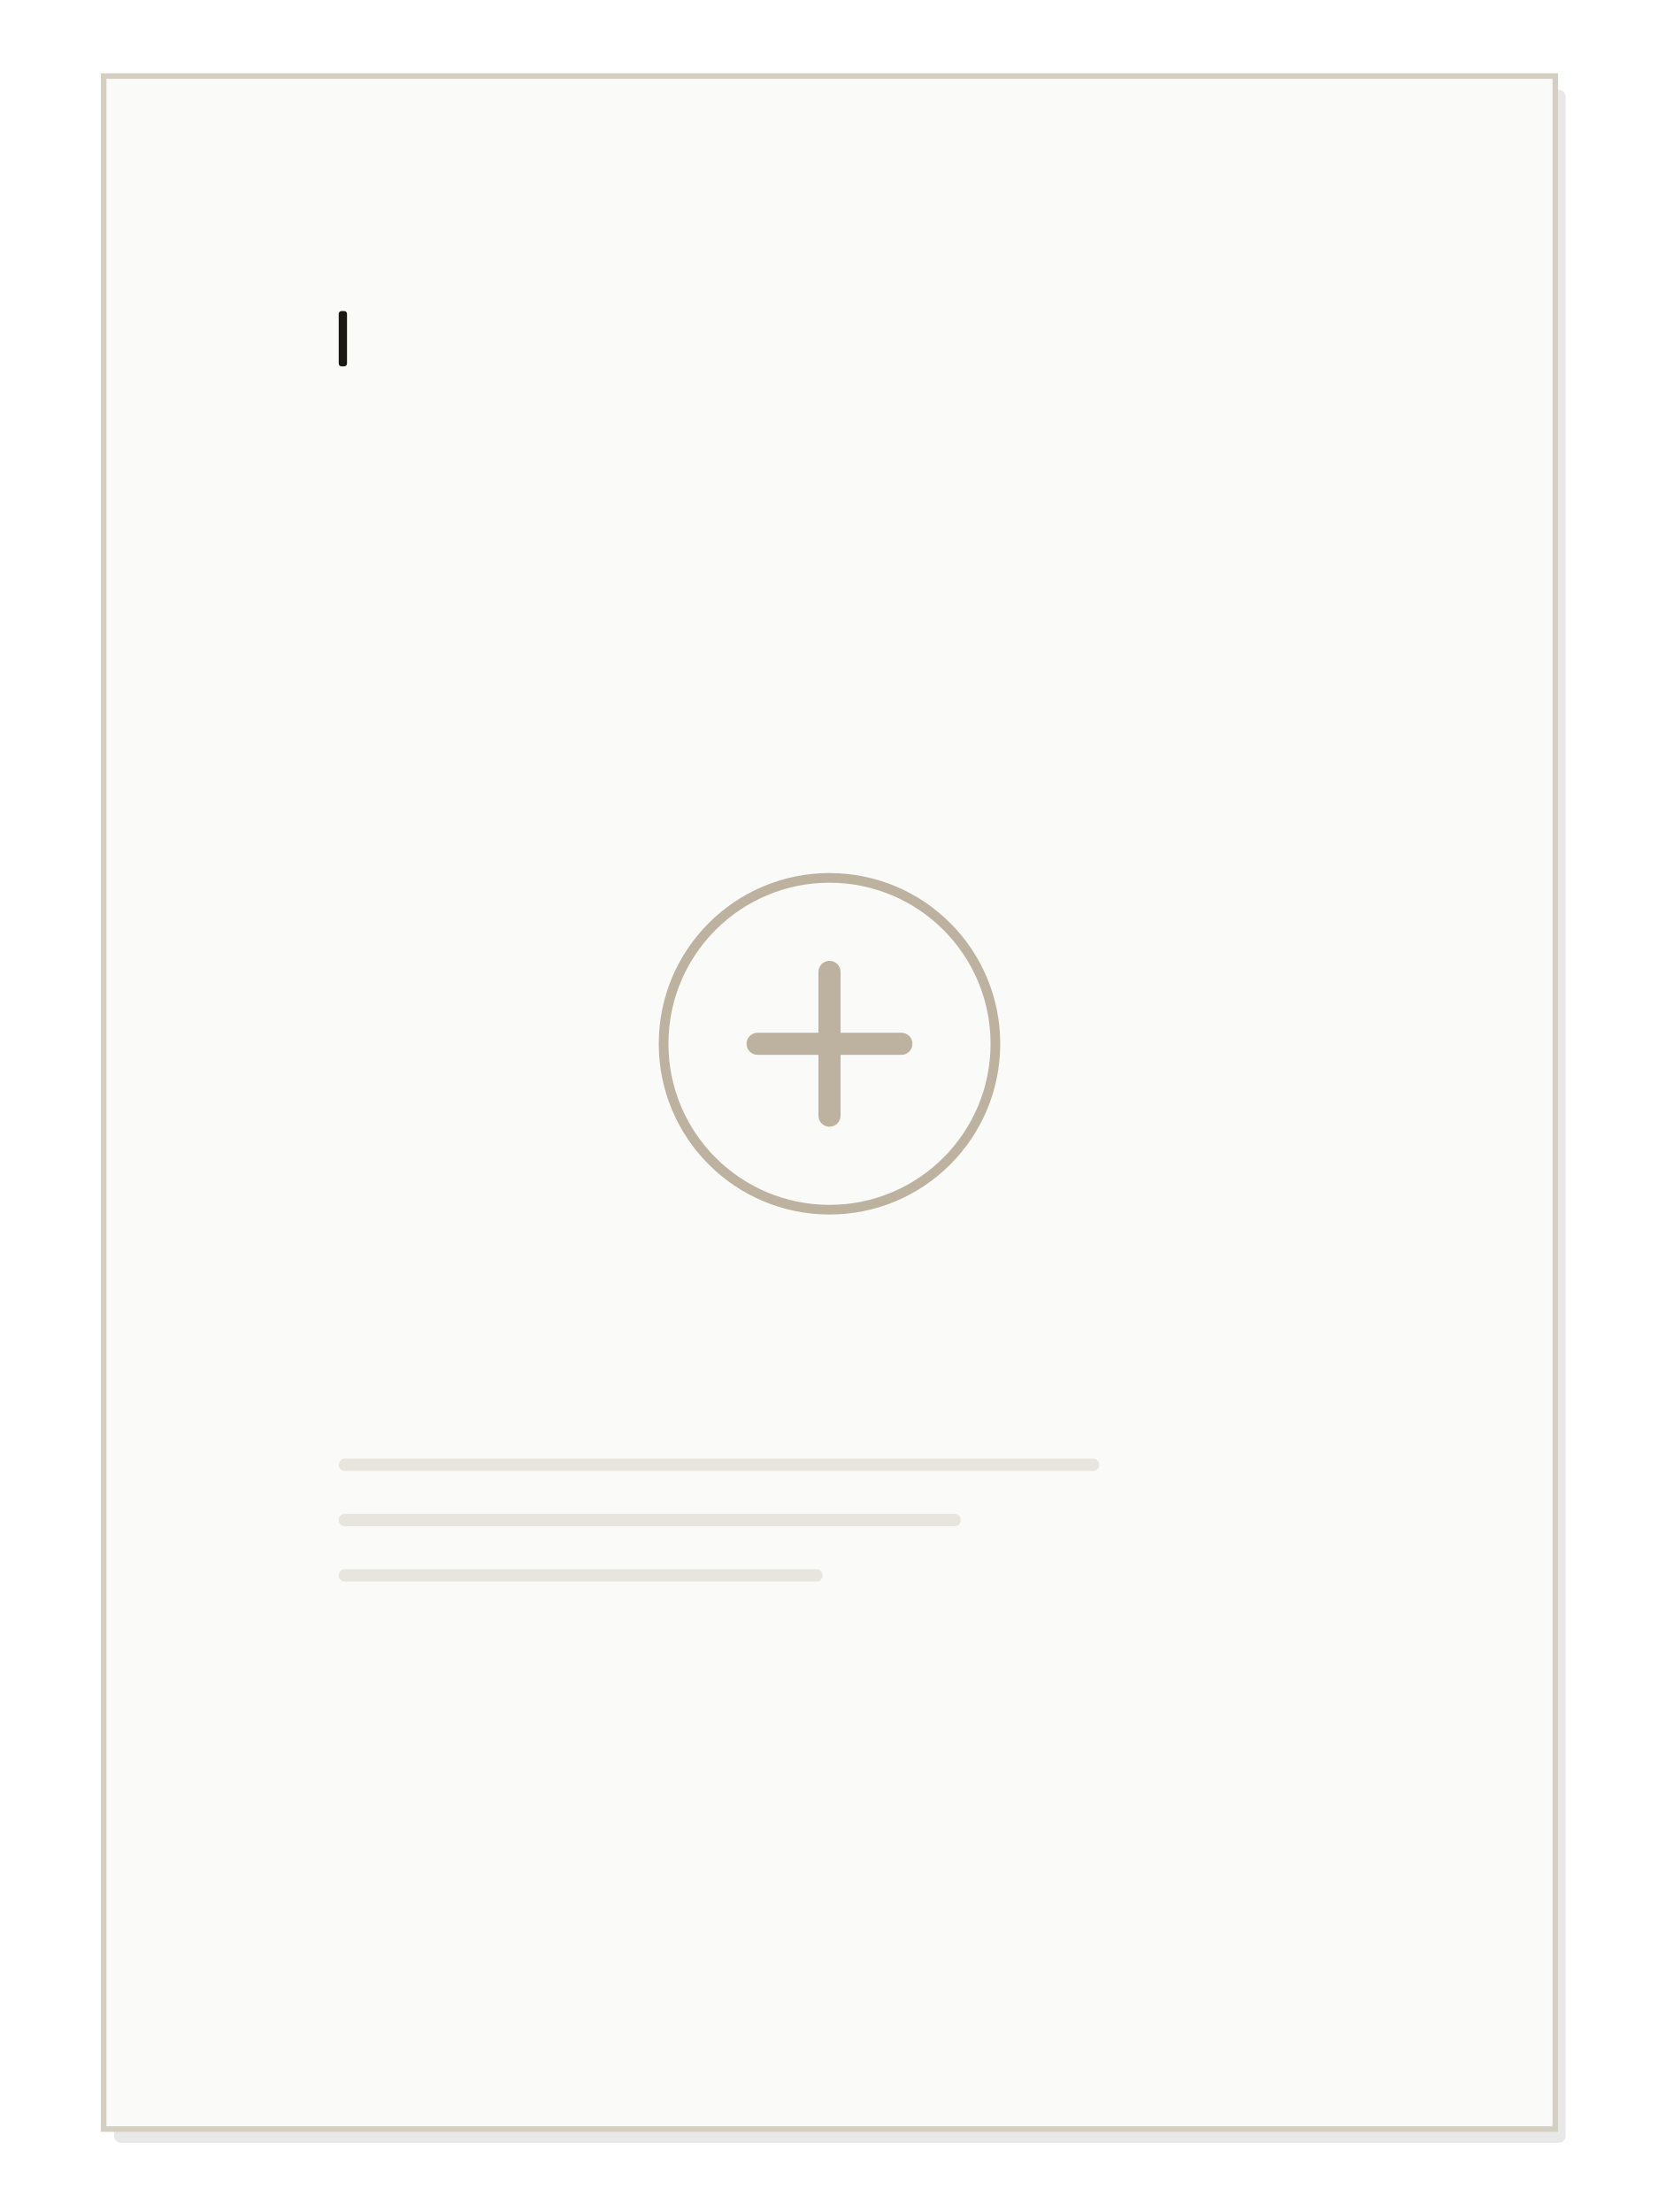
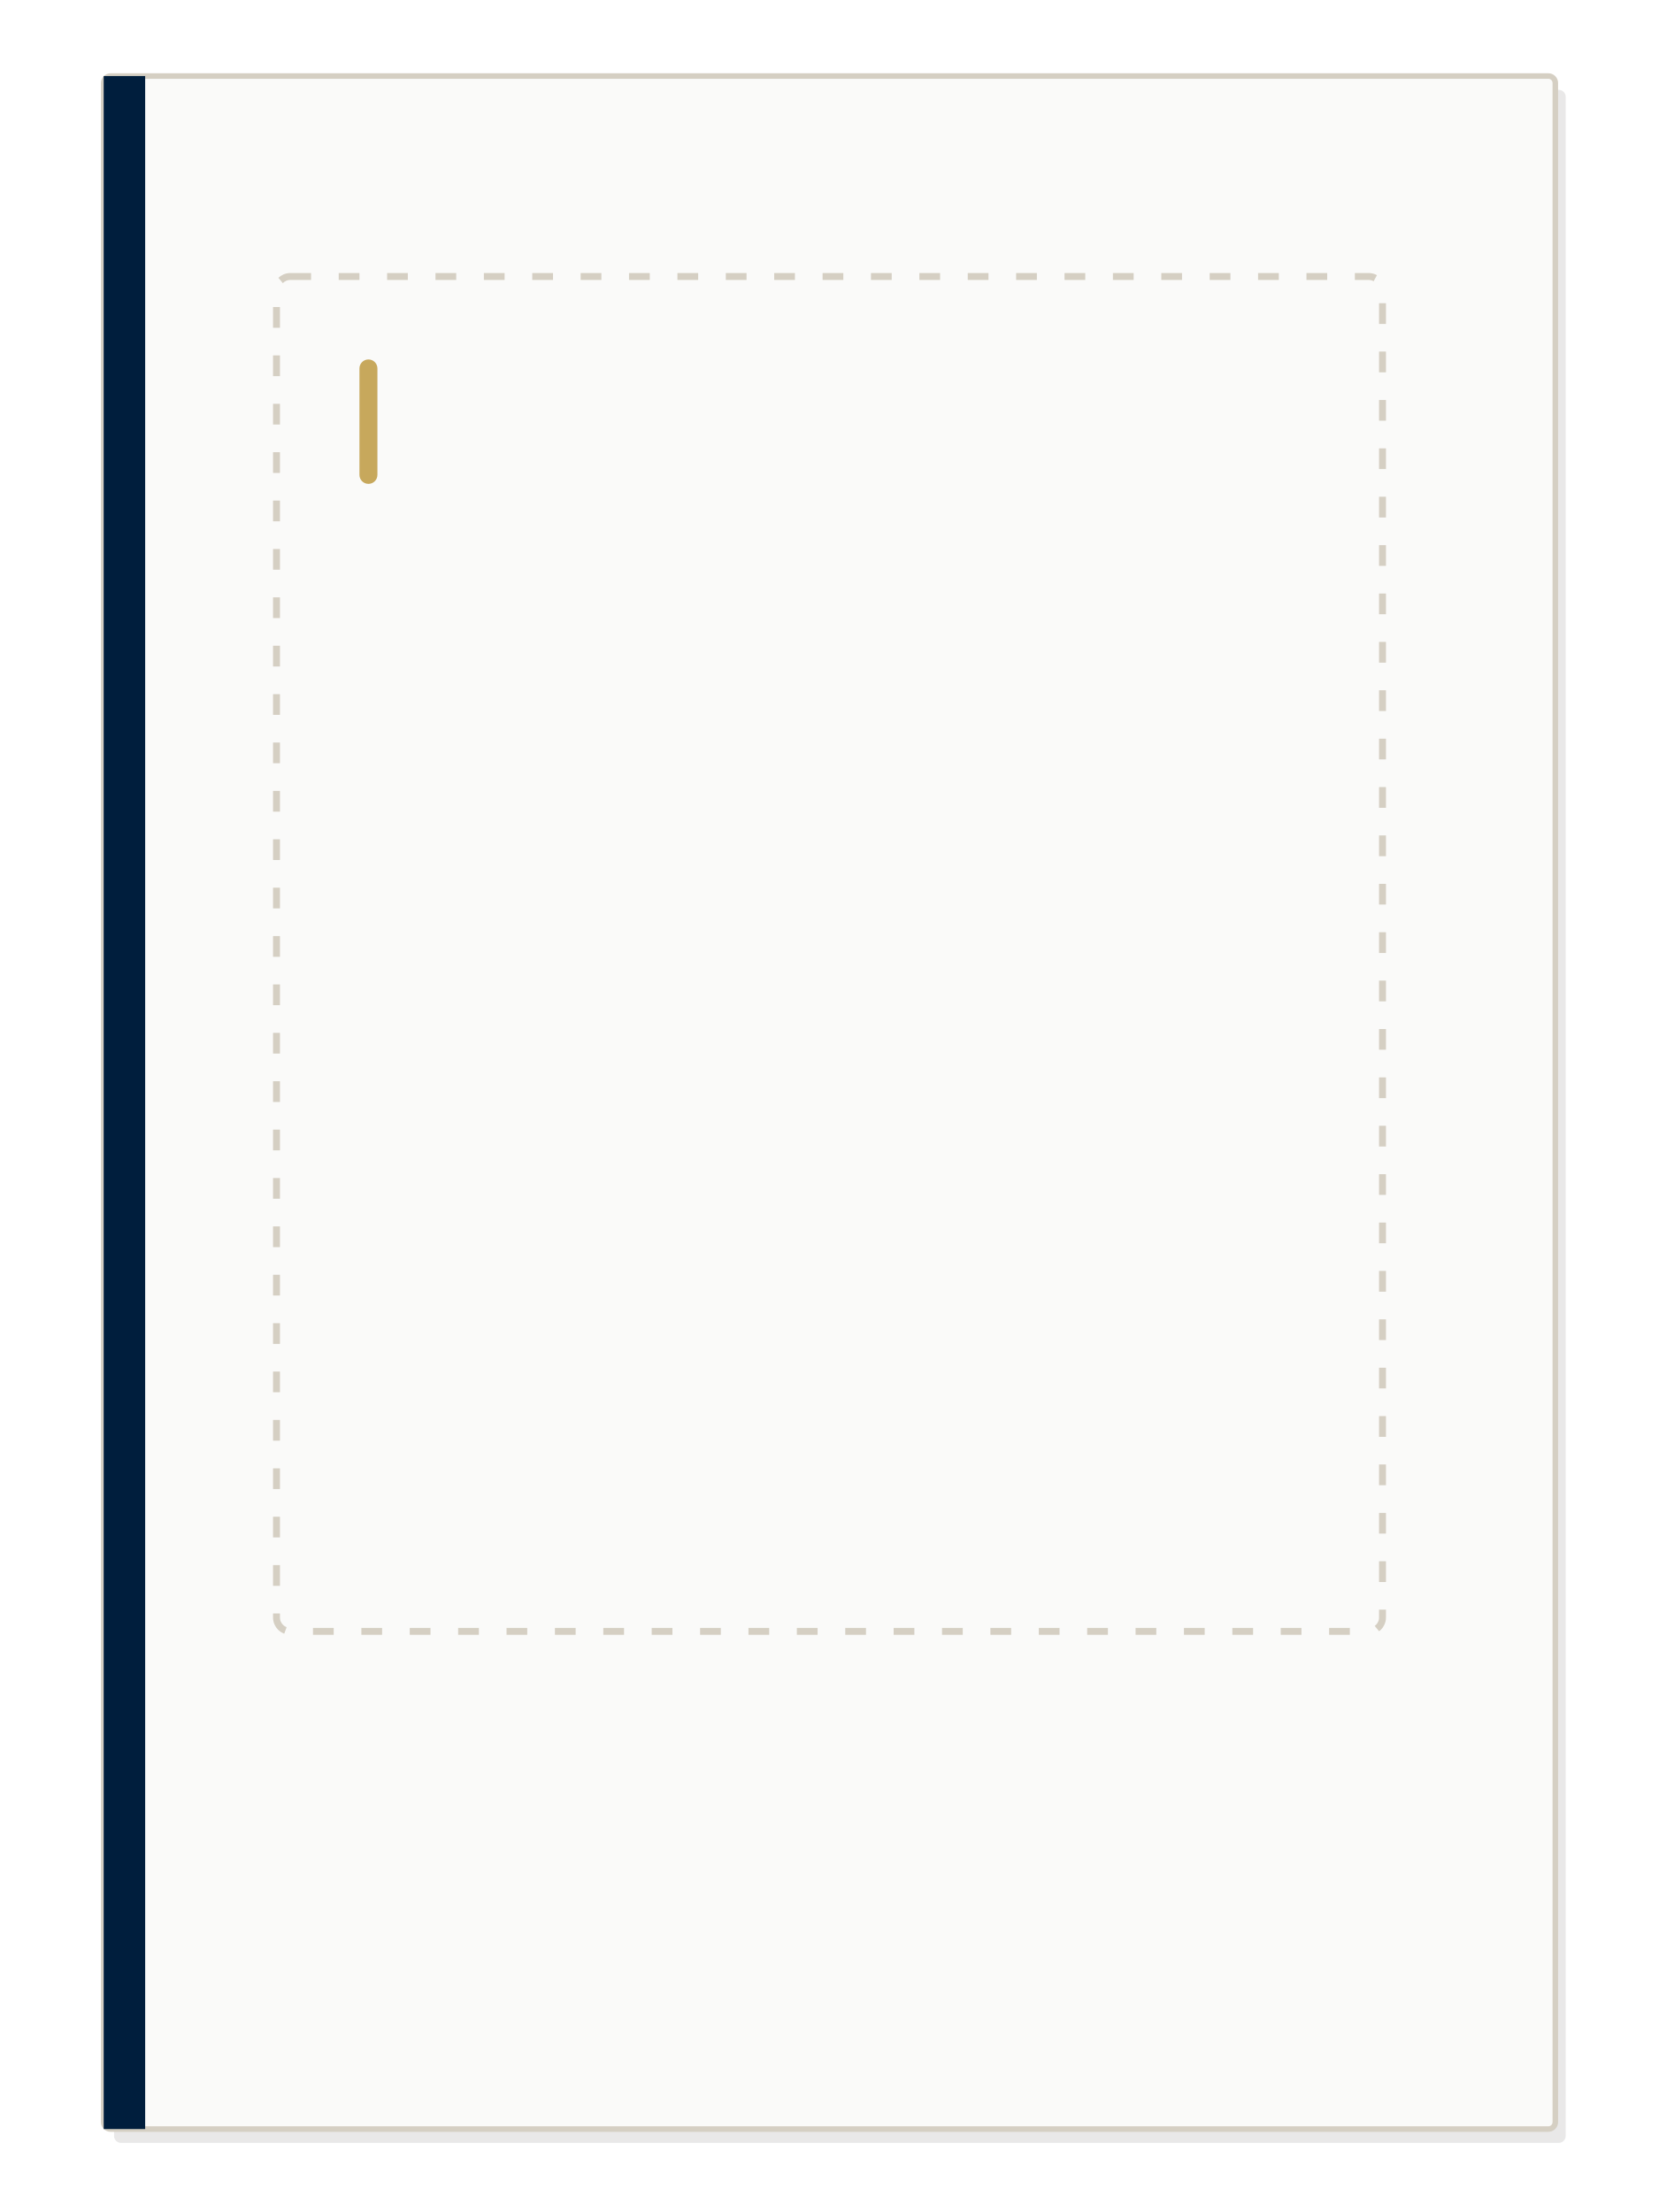
<svg xmlns="http://www.w3.org/2000/svg" viewBox="0 0 240 320" width="240" height="320" role="img" aria-label="Blank document">
-   <rect x="16.5" y="13" width="210" height="297" fill="#1b1813" opacity=".1" rx="1" />
-   <g transform="translate(15 11)">
-     <rect x="0" y="0" width="210" height="297" fill="#fafaf9" stroke="#d5cfc3" stroke-width="0.8" />
-     <circle cx="105" cy="140" r="24" fill="none" stroke="#bcb29f" stroke-width="1.4" />
-     <rect x="103.4" y="128" width="3.2" height="24" rx="1.6" fill="#bcb29f" />
-     <rect x="93" y="138.4" width="24" height="3.2" rx="1.6" fill="#bcb29f" />
-     <rect x="34" y="34" width="1.2" height="8" rx="0.4" fill="#1b1813" />
-     <rect x="34" y="200" width="110" height="1.8" rx="0.9" fill="#e8e4de" />
-     <rect x="34" y="208" width="90" height="1.8" rx="0.9" fill="#e8e4de" />
-     <rect x="34" y="216" width="70" height="1.8" rx="0.9" fill="#e8e4de" />
+   <g class="bw-a-page">
+     <rect x="16.5" y="13" width="210" height="297" rx="1" fill="#1b1813" opacity=".1" />
+     <rect x="15" y="11" width="210" height="297" rx="1" fill="#fafaf9" stroke="#d5cfc3" stroke-width="0.8" />
+     <rect x="15" y="11" width="6" height="297" rx="0" fill="#001e3d" />
+   </g>
+   <g class="bw-a-head">
+     <rect x="40" y="40" width="160" height="196" rx="2" fill="none" stroke="#d5cfc3" stroke-width="1" stroke-dasharray="3 4" />
+   </g>
+   <g class="bw-a-mark">
+     <rect x="52" y="52" width="2.6" height="18" rx="1.3" fill="#be9a41" opacity=".85" />
  </g>
</svg>
